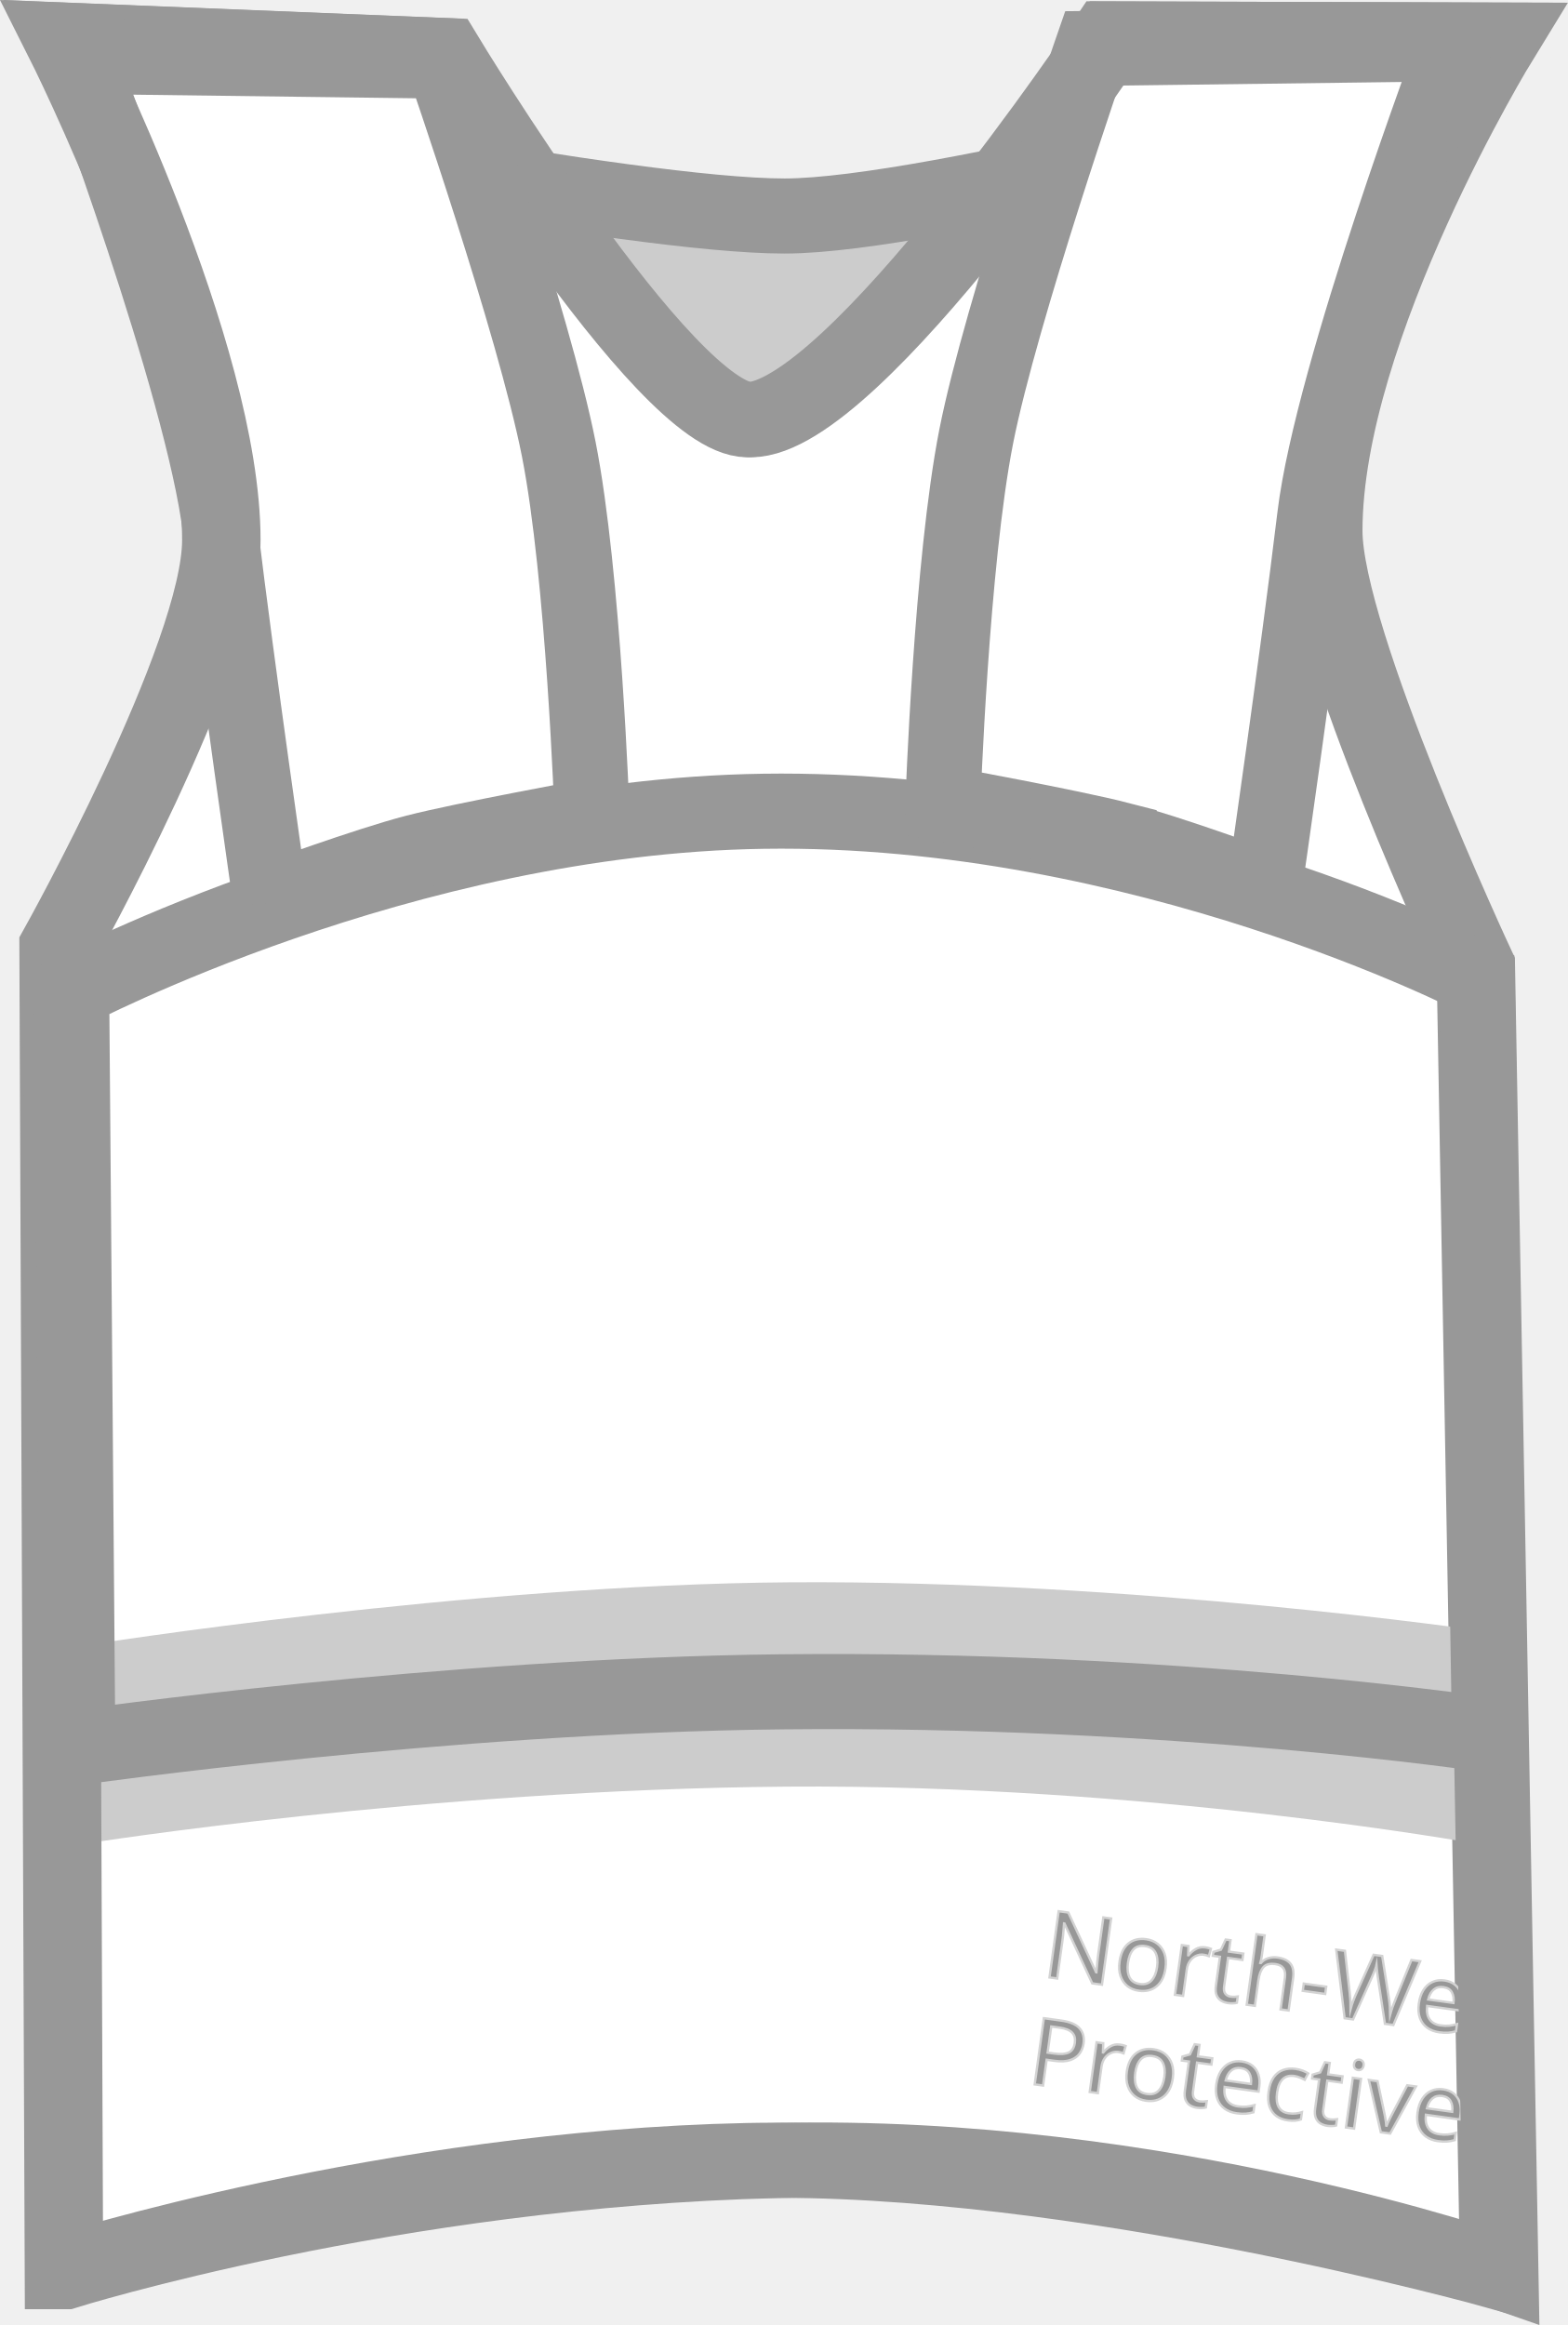
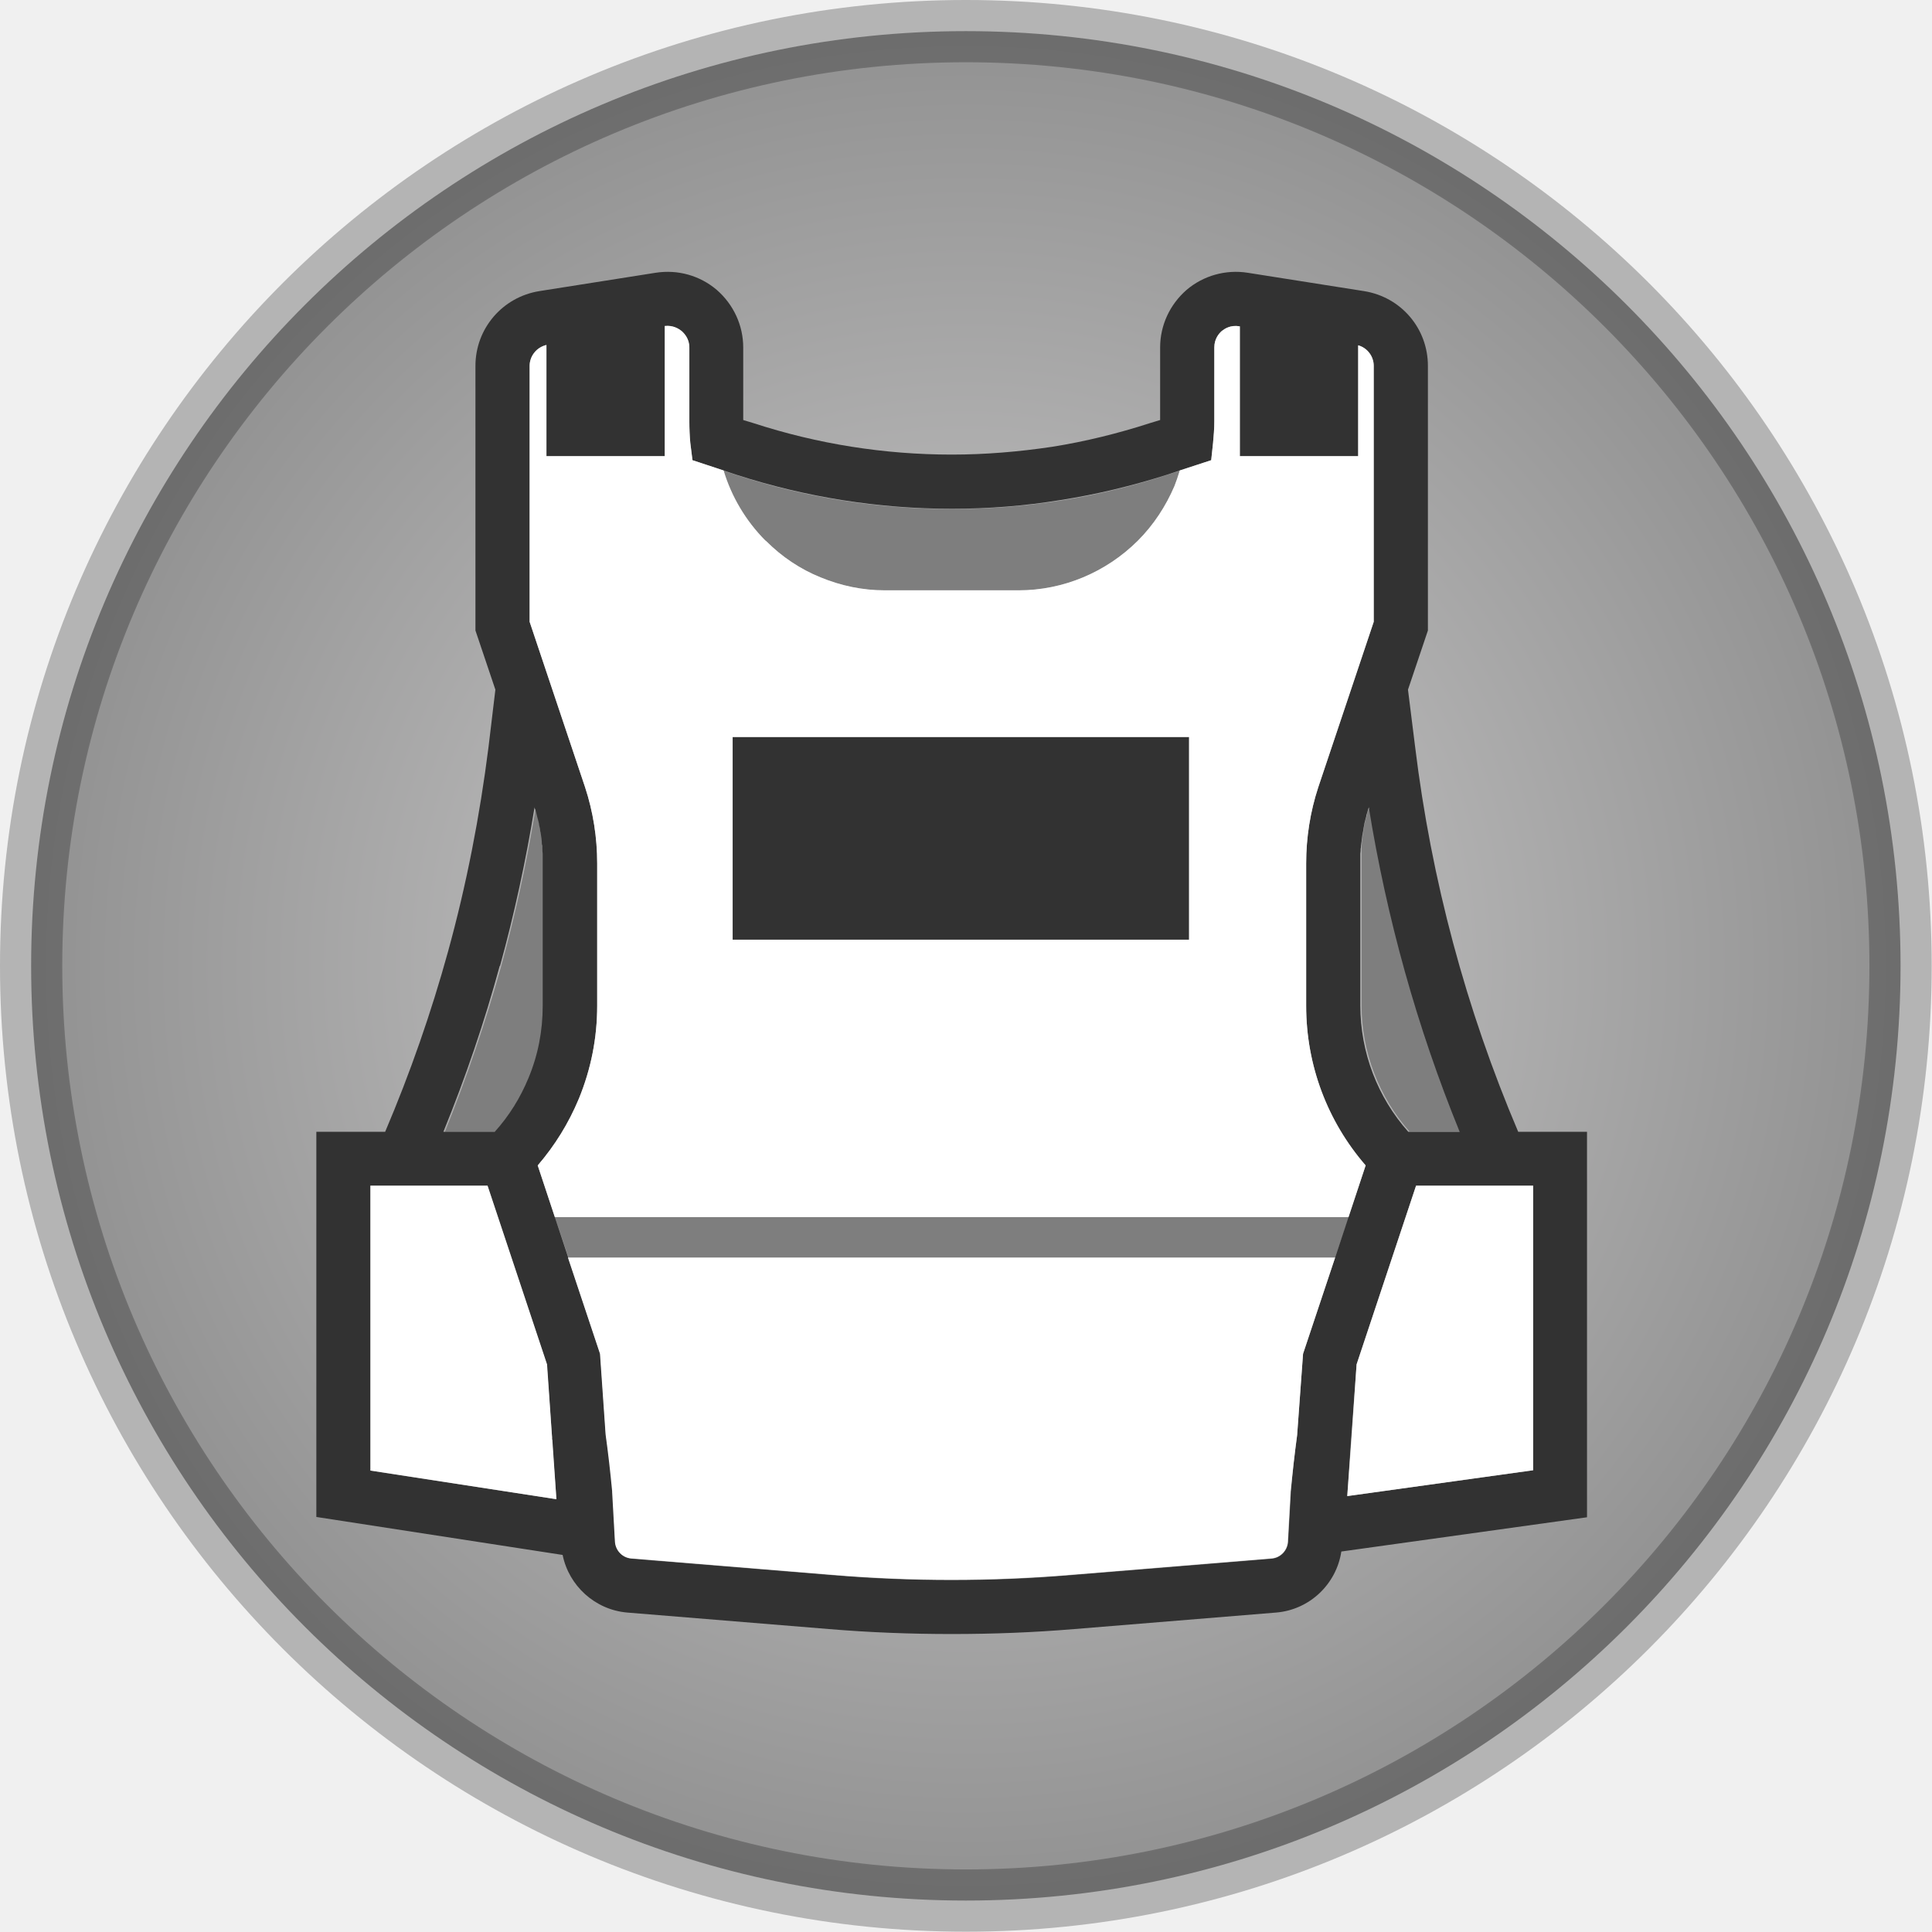
- <svg xmlns="http://www.w3.org/2000/svg" version="1.1" width="41.766" height="61.936" viewBox="0,0,41.766,61.936">
-   <g transform="translate(-219.2059,-149.2246)">
-     <g data-paper-data="{&quot;isPaintingLayer&quot;:true}" fill-rule="nonzero" stroke-linecap="butt" stroke-linejoin="miter" stroke-miterlimit="10" stroke-dasharray="" stroke-dashoffset="0" style="mix-blend-getMode: normal">
-       <path d="M223.331,175.699c0,0 5.427,-7.258 5.427,-12.087c0,-4.215 -4.933,-11.1 -4.933,-11.1c0,0 12.172,2.467 16.28,2.467c3.943,0 15.787,-3.207 15.787,-3.207c0,0 -4.193,7.724 -4.193,11.84c0,4.485 3.453,11.593 3.453,11.593z" fill="#cccccc" stroke="#989898" stroke-width="2" />
-       <path d="M220.864,209.739l-0.142,-35.285c0,0 4.335,-7.756 4.335,-10.841c0,-5.003 -4.193,-13.32 -4.193,-13.32l10.128,0.411c0,0 5.869,9.702 8.126,9.702c2.777,0 9.563,-10.145 9.563,-10.145l10.417,0.032c0,0 -4.687,7.634 -4.687,13.073c0,2.903 4.064,11.605 4.064,11.605l0.623,34.768c0,0 -11.204,-3.145 -19.98,-2.96c-9.578,0.202 -18.253,2.96 -18.253,2.96z" fill="#ffffff" stroke="#989898" stroke-width="2" />
-       <text transform="translate(246.924,201.8686) rotate(7.87529) scale(0.06233,0.06233)" font-size="40" xml:space="preserve" fill="#989898" fill-rule="nonzero" stroke="#d3d3d3" stroke-width="1" stroke-linecap="butt" stroke-linejoin="miter" stroke-miterlimit="10" stroke-dasharray="" stroke-dashoffset="0" font-family="Sans Serif" font-weight="normal" text-anchor="start" style="mix-blend-getMode: normal">
-         <tspan x="0" dy="0">North-We</tspan>
-         <tspan x="0" dy="46.15px">Protective</tspan>
-       </text>
-       <path d="M221.5,198.334v-5.282c0,0 10.167,-1.616 18.74,-1.676c9.168,-0.064 18.508,1.304 18.508,1.304l-0.248,5.654c0,0 -8.82,-1.589 -18.337,-1.515c-9.618,0.075 -18.663,1.515 -18.663,1.515z" fill="#cccccc" stroke="none" stroke-width="0" />
-       <path d="M220.954,209.739l-0.142,-35.285c0,0 4.335,-7.756 4.335,-10.841c0,-5.003 -4.193,-13.32 -4.193,-13.32l10.128,0.411c0,0 5.869,9.702 8.126,9.702c2.777,0 9.563,-10.145 9.563,-10.145l10.417,0.032c0,0 -4.687,7.634 -4.687,13.073c0,2.903 4.064,11.605 4.064,11.605l0.623,34.768c0,0 -9.08,-3.202 -19.271,-2.96c-10.289,0.244 -18.962,2.96 -18.962,2.96z" fill="none" stroke="#989898" stroke-width="2" />
-       <path d="M221.279,195.774l-0.164,-20.152c0,0 8.807,-4.644 18.425,-4.786c10.095,-0.149 19.016,4.456 19.016,4.456l0.329,20.152c0,0 -8.385,-1.262 -18.852,-1.151c-8.972,0.094 -18.754,1.482 -18.754,1.482z" fill="none" stroke="#989898" stroke-width="2" />
-       <path d="M226.411,173.201c0,0 -0.886,-6.131 -1.337,-9.877c-0.46,-3.826 -3.754,-12.596 -3.754,-12.596l9.685,0.124c0,0 2.426,6.997 3.085,10.334c0.665,3.368 0.888,9.78 0.888,9.78c0,0 -3.438,0.631 -4.696,0.955c-1.306,0.337 -3.871,1.279 -3.871,1.279z" fill="none" stroke="#989898" stroke-width="2" />
-       <path d="M249.02,171.583c-1.258,-0.325 -4.696,-0.955 -4.696,-0.955c0,0 0.223,-6.412 0.888,-9.78c0.659,-3.336 3.085,-10.334 3.085,-10.334l9.685,-0.124c0,0 -3.294,8.77 -3.754,12.596c-0.45,3.746 -1.337,9.877 -1.337,9.877c0,0 -2.565,-0.942 -3.871,-1.279z" data-paper-data="{&quot;index&quot;:null}" fill="none" stroke="#989898" stroke-width="2" />
-     </g>
+ <svg xmlns="http://www.w3.org/2000/svg" id="Layer_2" data-name="Layer 2" viewBox="0 0 62.05 62.05">
+   <defs>
+     <style>
+       .cls-1 {
+         fill: url(#radial-gradient);
+         stroke: url(#radial-gradient-2);
+         stroke-miterlimit: 10;
+         stroke-width: 2px;
+       }
+ 
+       .cls-2 {
+         fill: #323232;
+       }
+ 
+       .cls-2, .cls-3, .cls-4 {
+         stroke-width: 0px;
+       }
+ 
+       .cls-3 {
+         fill: #fff;
+       }
+ 
+       .cls-4 {
+         fill: #7e7e7e;
+       }
+     </style>
+     <radialGradient id="radial-gradient" cx="135.74" cy="-714.38" fx="135.74" fy="-714.38" r="30.02" gradientTransform="translate(-104.72 745.4)" gradientUnits="userSpaceOnUse">
+       <stop offset="0" stop-color="#b3b2b3" stop-opacity=".5" />
+       <stop offset="1" stop-color="#333" stop-opacity=".5" />
+     </radialGradient>
+     <radialGradient id="radial-gradient-2" cx="-185.02" cy="845.15" fx="-185.02" fy="845.15" r="31.02" gradientTransform="translate(759.47 -435.76) rotate(45)" gradientUnits="userSpaceOnUse">
+       <stop offset="0" stop-color="#000" stop-opacity=".25" />
+       <stop offset="1" stop-color="#000" stop-opacity=".25" />
+     </radialGradient>
+   </defs>
+   <circle class="cls-1" cx="31.02" cy="31.02" r="30.02" />
+   <g>
+     <path class="cls-4" d="M37.9,15.11c-.05.17-.11.34-.18.5-.27.65-.67,1.25-1.18,1.76-1.02,1.02-2.39,1.59-3.83,1.59h-4.29c-.72,0-1.42-.14-2.07-.41-.64-.27-1.24-.66-1.74-1.16l-.03-.03c-.63-.63-1.08-1.41-1.34-2.24l.42.14c2.23.73,4.55,1.09,6.9,1.09,1.16,0,2.34-.09,3.49-.27,1.16-.18,2.31-.46,3.41-.82l.43-.14Z" />
+     <path class="cls-4" d="M15.91,36.35c.45-.51.82-1.08,1.08-1.72.31-.74.46-1.52.46-2.33v-4.57c0-.08,0-.16,0-.24,0-.03,0-.05,0-.08,0-.05,0-.1,0-.16,0-.03,0-.06,0-.09,0-.05,0-.09-.01-.14,0-.03,0-.07-.01-.1,0-.04-.01-.09-.02-.13,0-.03-.01-.07-.02-.1,0-.04-.02-.09-.02-.13,0-.04-.01-.07-.02-.1,0-.04-.02-.08-.03-.13,0-.04-.02-.07-.03-.11-.01-.04-.02-.08-.03-.12,0-.04-.02-.07-.03-.11,0-.02-.01-.05-.02-.07-.28,1.72-.65,3.43-1.11,5.1-.5,1.8-1.11,3.59-1.81,5.33h1.66Z" />
+     <path class="cls-4" d="M43.95,25.99s-.02.07-.03.1c-.01.04-.02.08-.03.13,0,.03-.02.07-.03.1-.01.04-.02.09-.03.13,0,.03-.01.07-.02.1,0,.04-.02.09-.02.13,0,.03-.01.07-.02.1,0,.05-.01.09-.02.14,0,.03,0,.07-.01.1,0,.05,0,.1-.01.14,0,.03,0,.06,0,.09,0,.05,0,.11,0,.16,0,.03,0,.05,0,.08,0,.08,0,.16,0,.24v4.57c0,1.48.56,2.94,1.54,4.04h1.65c-1.37-3.36-2.35-6.85-2.92-10.42,0,.02-.02.05-.02.07Z" />
+     <polygon class="cls-4" points="43.32 39.09 42.88 40.39 18.26 40.39 17.82 39.09 43.32 39.09" />
+     <rect class="cls-2" x="23.53" y="23.67" width="14.66" height="6.52" />
+     <path class="cls-2" d="M48.76,36.35c-1.68-3.95-2.79-8.1-3.31-12.36l-.23-1.84.64-1.9v-8.5c0-1.2-.86-2.21-2.05-2.4l-3.74-.59c-.7-.11-1.42.09-1.96.55-.54.47-.85,1.14-.85,1.85v2.33l-.33.1c-1.02.33-2.07.59-3.14.76-1.07.16-2.15.25-3.22.25-2.17,0-4.31-.34-6.37-1.01l-.33-.1v-2.33c0-.71-.31-1.38-.85-1.85-.54-.46-1.25-.66-1.96-.55l-3.74.59c-1.18.19-2.05,1.2-2.05,2.4v8.5l.64,1.9-.22,1.84c-.28,2.22-.71,4.43-1.3,6.57-.54,1.96-1.22,3.91-2.02,5.79h-2.21v12.37l7.91,1.22c.2.99,1.04,1.76,2.07,1.85l6.48.53c1.31.11,2.63.16,3.95.16s2.63-.05,3.94-.16l6.48-.53c1.07-.09,1.93-.91,2.09-1.96l7.89-1.1v-12.38h-2.21ZM46.88,36.35h-1.65c-.99-1.11-1.54-2.56-1.54-4.05v-4.88c.01-.06.01-.11.01-.16.01-.03.01-.06.01-.09.01-.05.01-.1.02-.15,0-.03.01-.06.01-.09.01-.05.01-.1.02-.14.01-.03.01-.07.02-.1.01-.05.01-.09.02-.13.01-.04.02-.07.02-.11.01-.04.02-.08.03-.12.01-.04.02-.07.03-.11,0-.04.02-.08.03-.12.01-.04.02-.07.03-.11.01-.02.02-.04.02-.07.58,3.58,1.55,7.07,2.92,10.43ZM16.06,31.02c.46-1.67.83-3.38,1.11-5.1,0,.02,0,.05.02.07.01.04.02.07.03.11s.02.08.03.12c.01.04.02.07.03.11.01.04.02.08.03.12,0,.04.01.07.02.11.01.04.02.08.02.13.01.03.02.07.02.1.01.04.01.09.02.13,0,.04.01.07.01.1,0,.05,0,.1.02.14,0,.04,0,.07,0,.1,0,.05,0,.1.01.16v4.88c0,.81-.15,1.59-.46,2.33-.26.63-.62,1.21-1.08,1.72h-1.65c.71-1.74,1.32-3.53,1.81-5.33ZM11.89,47.23v-9.15h3.76l1.91,5.74.17,2.34v.09l.14,1.9-5.98-.92ZM42.88,40.39l-1.03,3.09-.19,2.61c-.08.59-.15,1.2-.2,1.81l-.09,1.62c-.02.28-.24.51-.52.54l-6.48.53c-2.53.21-5.08.21-7.61,0l-6.48-.53c-.28-.03-.5-.26-.52-.54l-.08-1.59v-.03c-.06-.63-.13-1.24-.22-1.83l-.18-2.59-1.03-3.09-.43-1.3-.55-1.66c.55-.64.99-1.35,1.32-2.14.39-.95.59-1.95.59-2.99v-4.57c0-.83-.13-1.66-.39-2.45l-1.78-5.31v-8.22c0-.32.23-.6.54-.67v3.57h3.8v-4.18c.27-.03.45.09.54.16.09.08.25.25.25.53v2.38c0,.23.01.46.03.68l.07.56,1,.33.42.14c2.23.72,4.56,1.09,6.91,1.09,1.16,0,2.33-.09,3.49-.28,1.16-.18,2.31-.46,3.41-.81l.42-.14,1.01-.33.06-.56c.02-.22.04-.45.04-.68v-2.38c0-.28.15-.45.24-.53.09-.07.28-.2.56-.15h.02v4.17h3.8v-3.56c.29.08.5.35.5.66v8.22l-1.78,5.31c-.26.79-.39,1.62-.39,2.45v4.57c0,1.91.68,3.71,1.91,5.13l-.55,1.66-.43,1.3ZM49.24,47.22l-5.97.83.12-1.77.18-2.46,1.91-5.74h3.76v9.14Z" />
+     <polygon class="cls-3" points="49.24 38.08 49.24 47.22 43.27 48.05 43.4 46.28 43.57 43.82 45.48 38.08 49.24 38.08" />
+     <path class="cls-3" d="M42.88,40.39l-1.03,3.09-.19,2.61c-.08.6-.15,1.21-.21,1.81l-.09,1.62c-.02.28-.24.51-.52.53l-6.48.53c-2.53.21-5.08.21-7.61,0l-6.48-.53c-.28-.02-.5-.25-.52-.53l-.09-1.6v-.03c-.06-.63-.13-1.24-.21-1.82l-.18-2.59-1.03-3.09h24.62Z" />
+     <polygon class="cls-3" points="17.87 48.15 11.9 47.23 11.9 38.08 15.66 38.08 17.57 43.82 17.73 46.16 17.73 46.22 17.74 46.25 17.87 48.15" />
+     <path class="cls-3" d="M42.34,25.28l1.78-5.31v-8.22c0-.31-.21-.58-.5-.66v3.56h-3.8v-4.17h-.02c-.28-.05-.47.08-.56.15-.09.08-.24.25-.24.53v2.38c0,.23-.02.46-.04.68l-.06.56-1.01.33c-.05.17-.11.34-.17.5-.28.65-.67,1.25-1.18,1.76-1.02,1.01-2.39,1.59-3.83,1.59h-4.29c-.72,0-1.42-.15-2.07-.42-.65-.26-1.24-.66-1.74-1.16l-.04-.03c-.62-.63-1.08-1.4-1.33-2.24l-1-.33-.07-.56c-.02-.22-.03-.45-.03-.68v-2.38c0-.28-.16-.45-.25-.53-.09-.07-.27-.19-.54-.16v4.18h-3.8v-3.57c-.31.07-.54.35-.54.67v8.22l1.78,5.31c.26.79.39,1.62.39,2.45v4.57c0,1.04-.2,2.04-.59,2.99-.33.79-.77,1.5-1.32,2.14l.55,1.66h25.49l.55-1.66c-1.23-1.42-1.91-3.22-1.91-5.13v-4.57c0-.83.13-1.66.39-2.45ZM38.19,30.18h-14.66v-6.51h14.66v6.51Z" />
  </g>
</svg>
